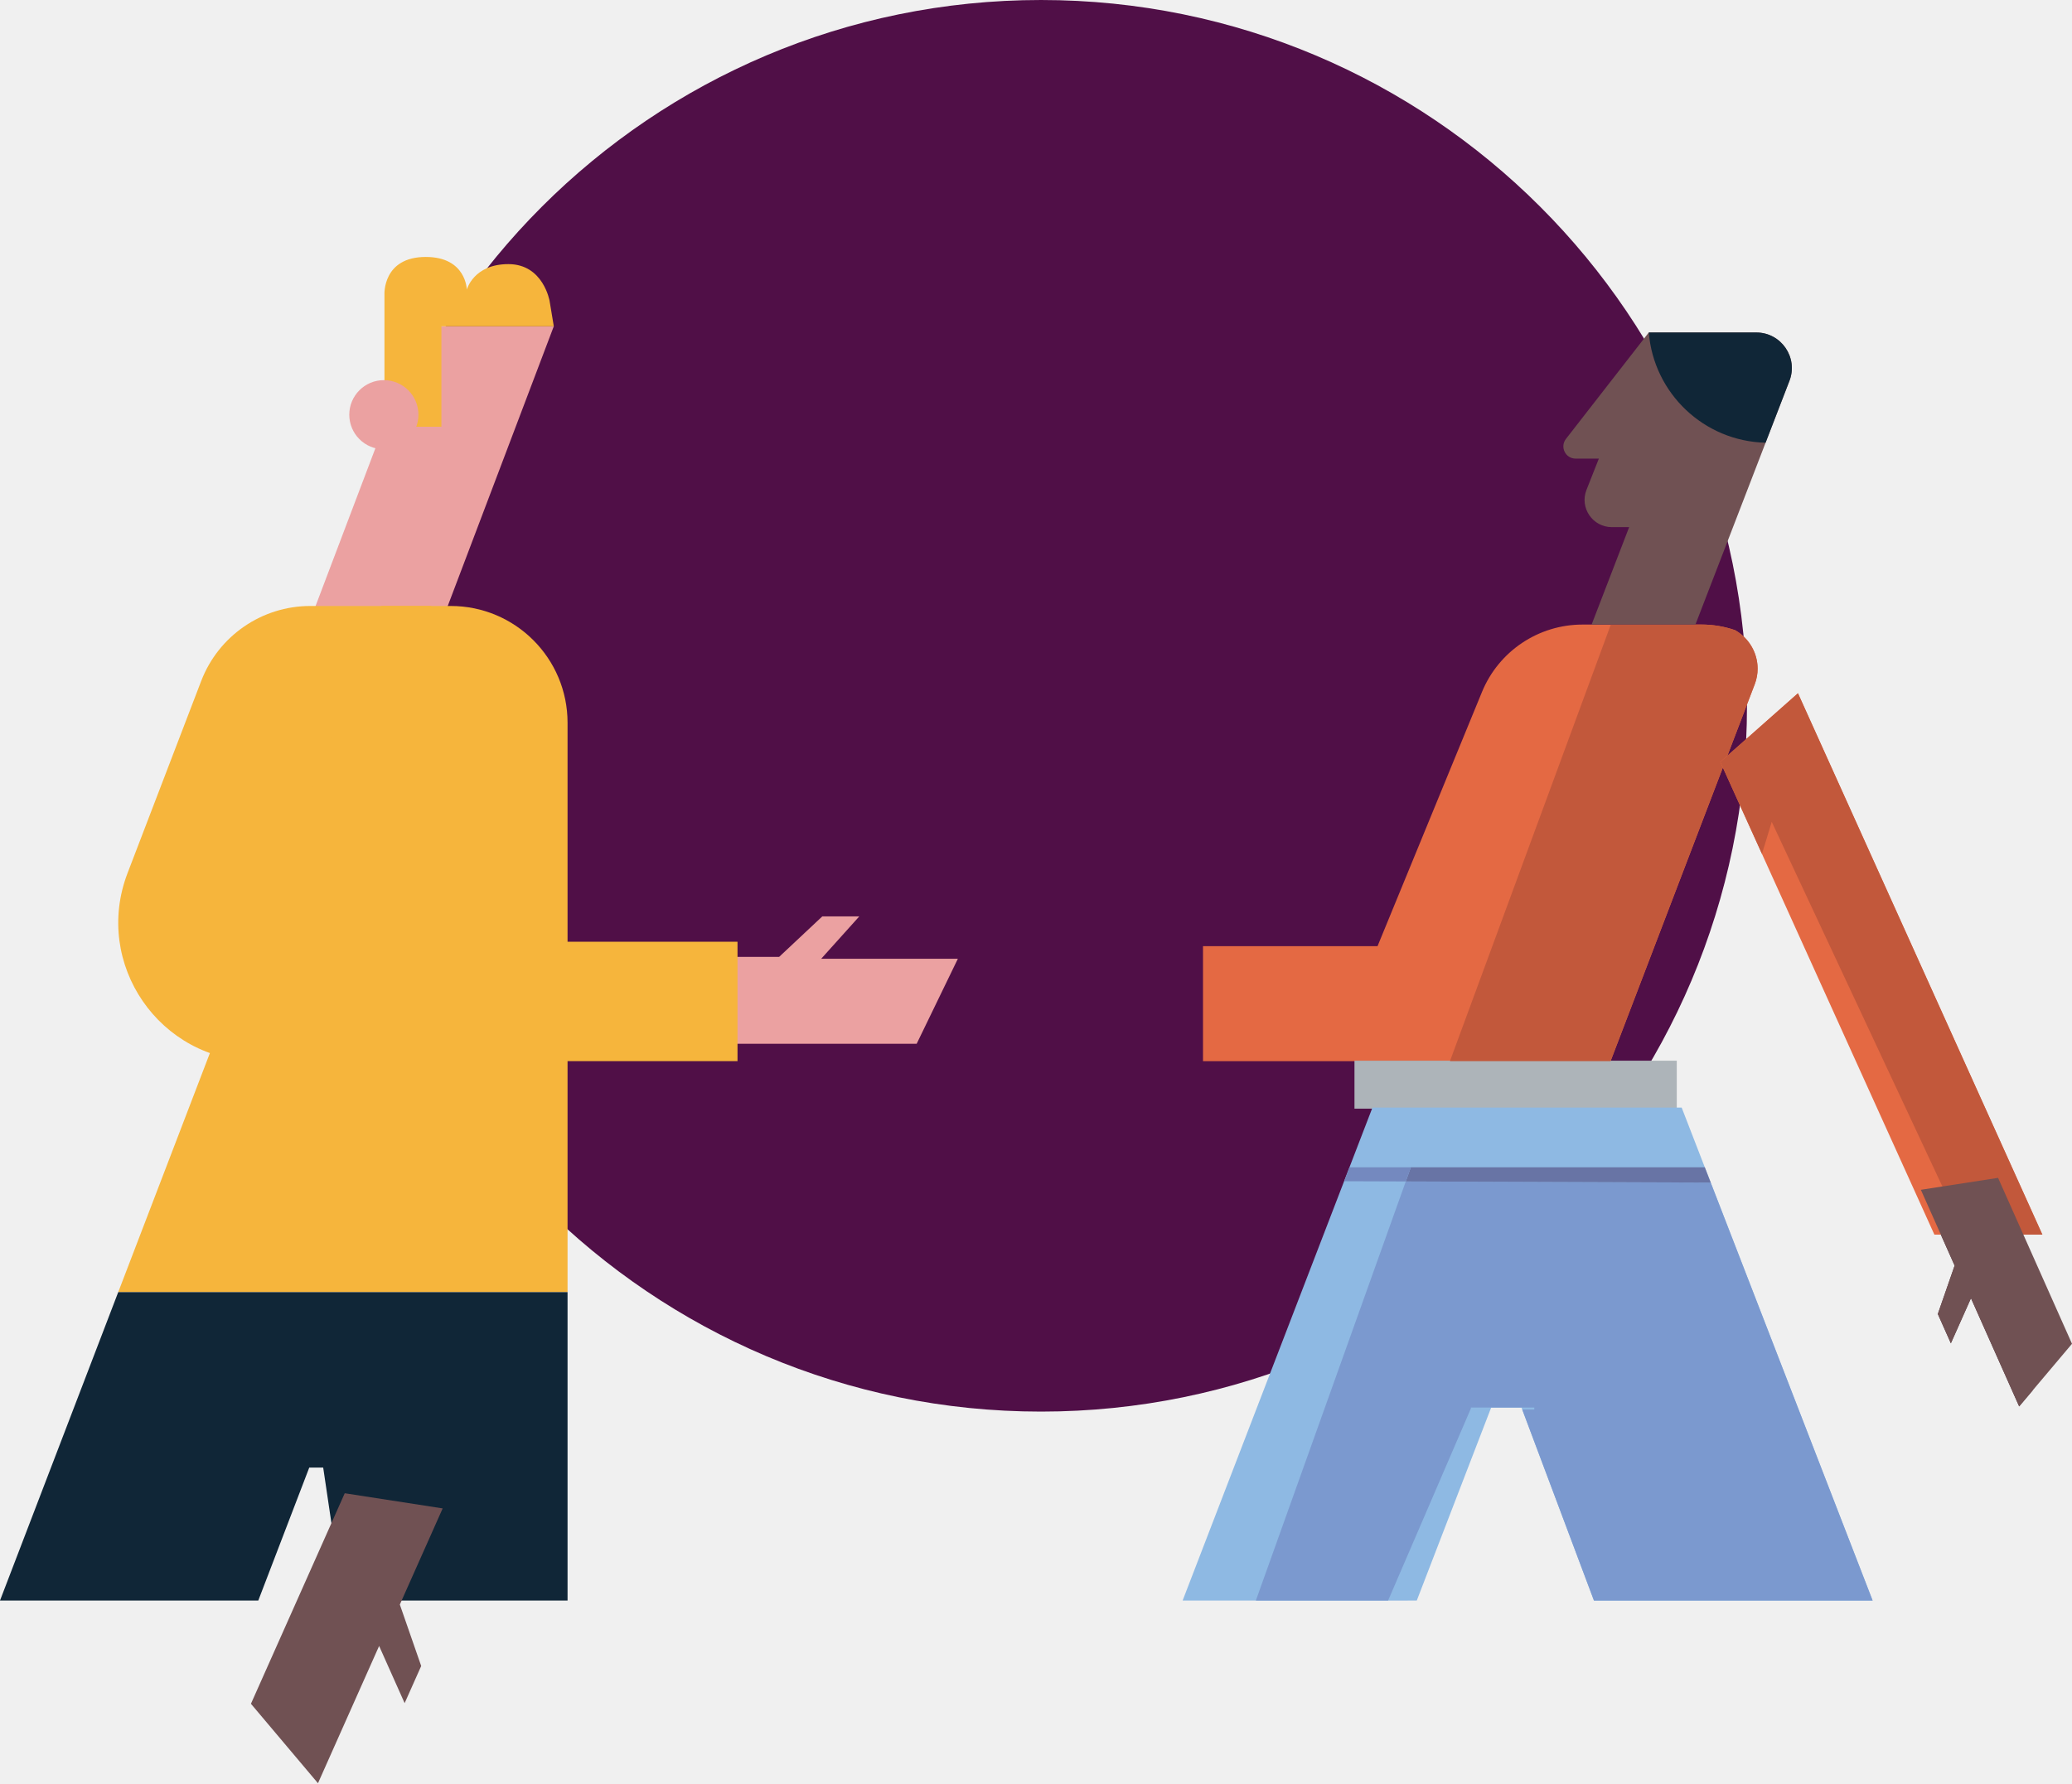
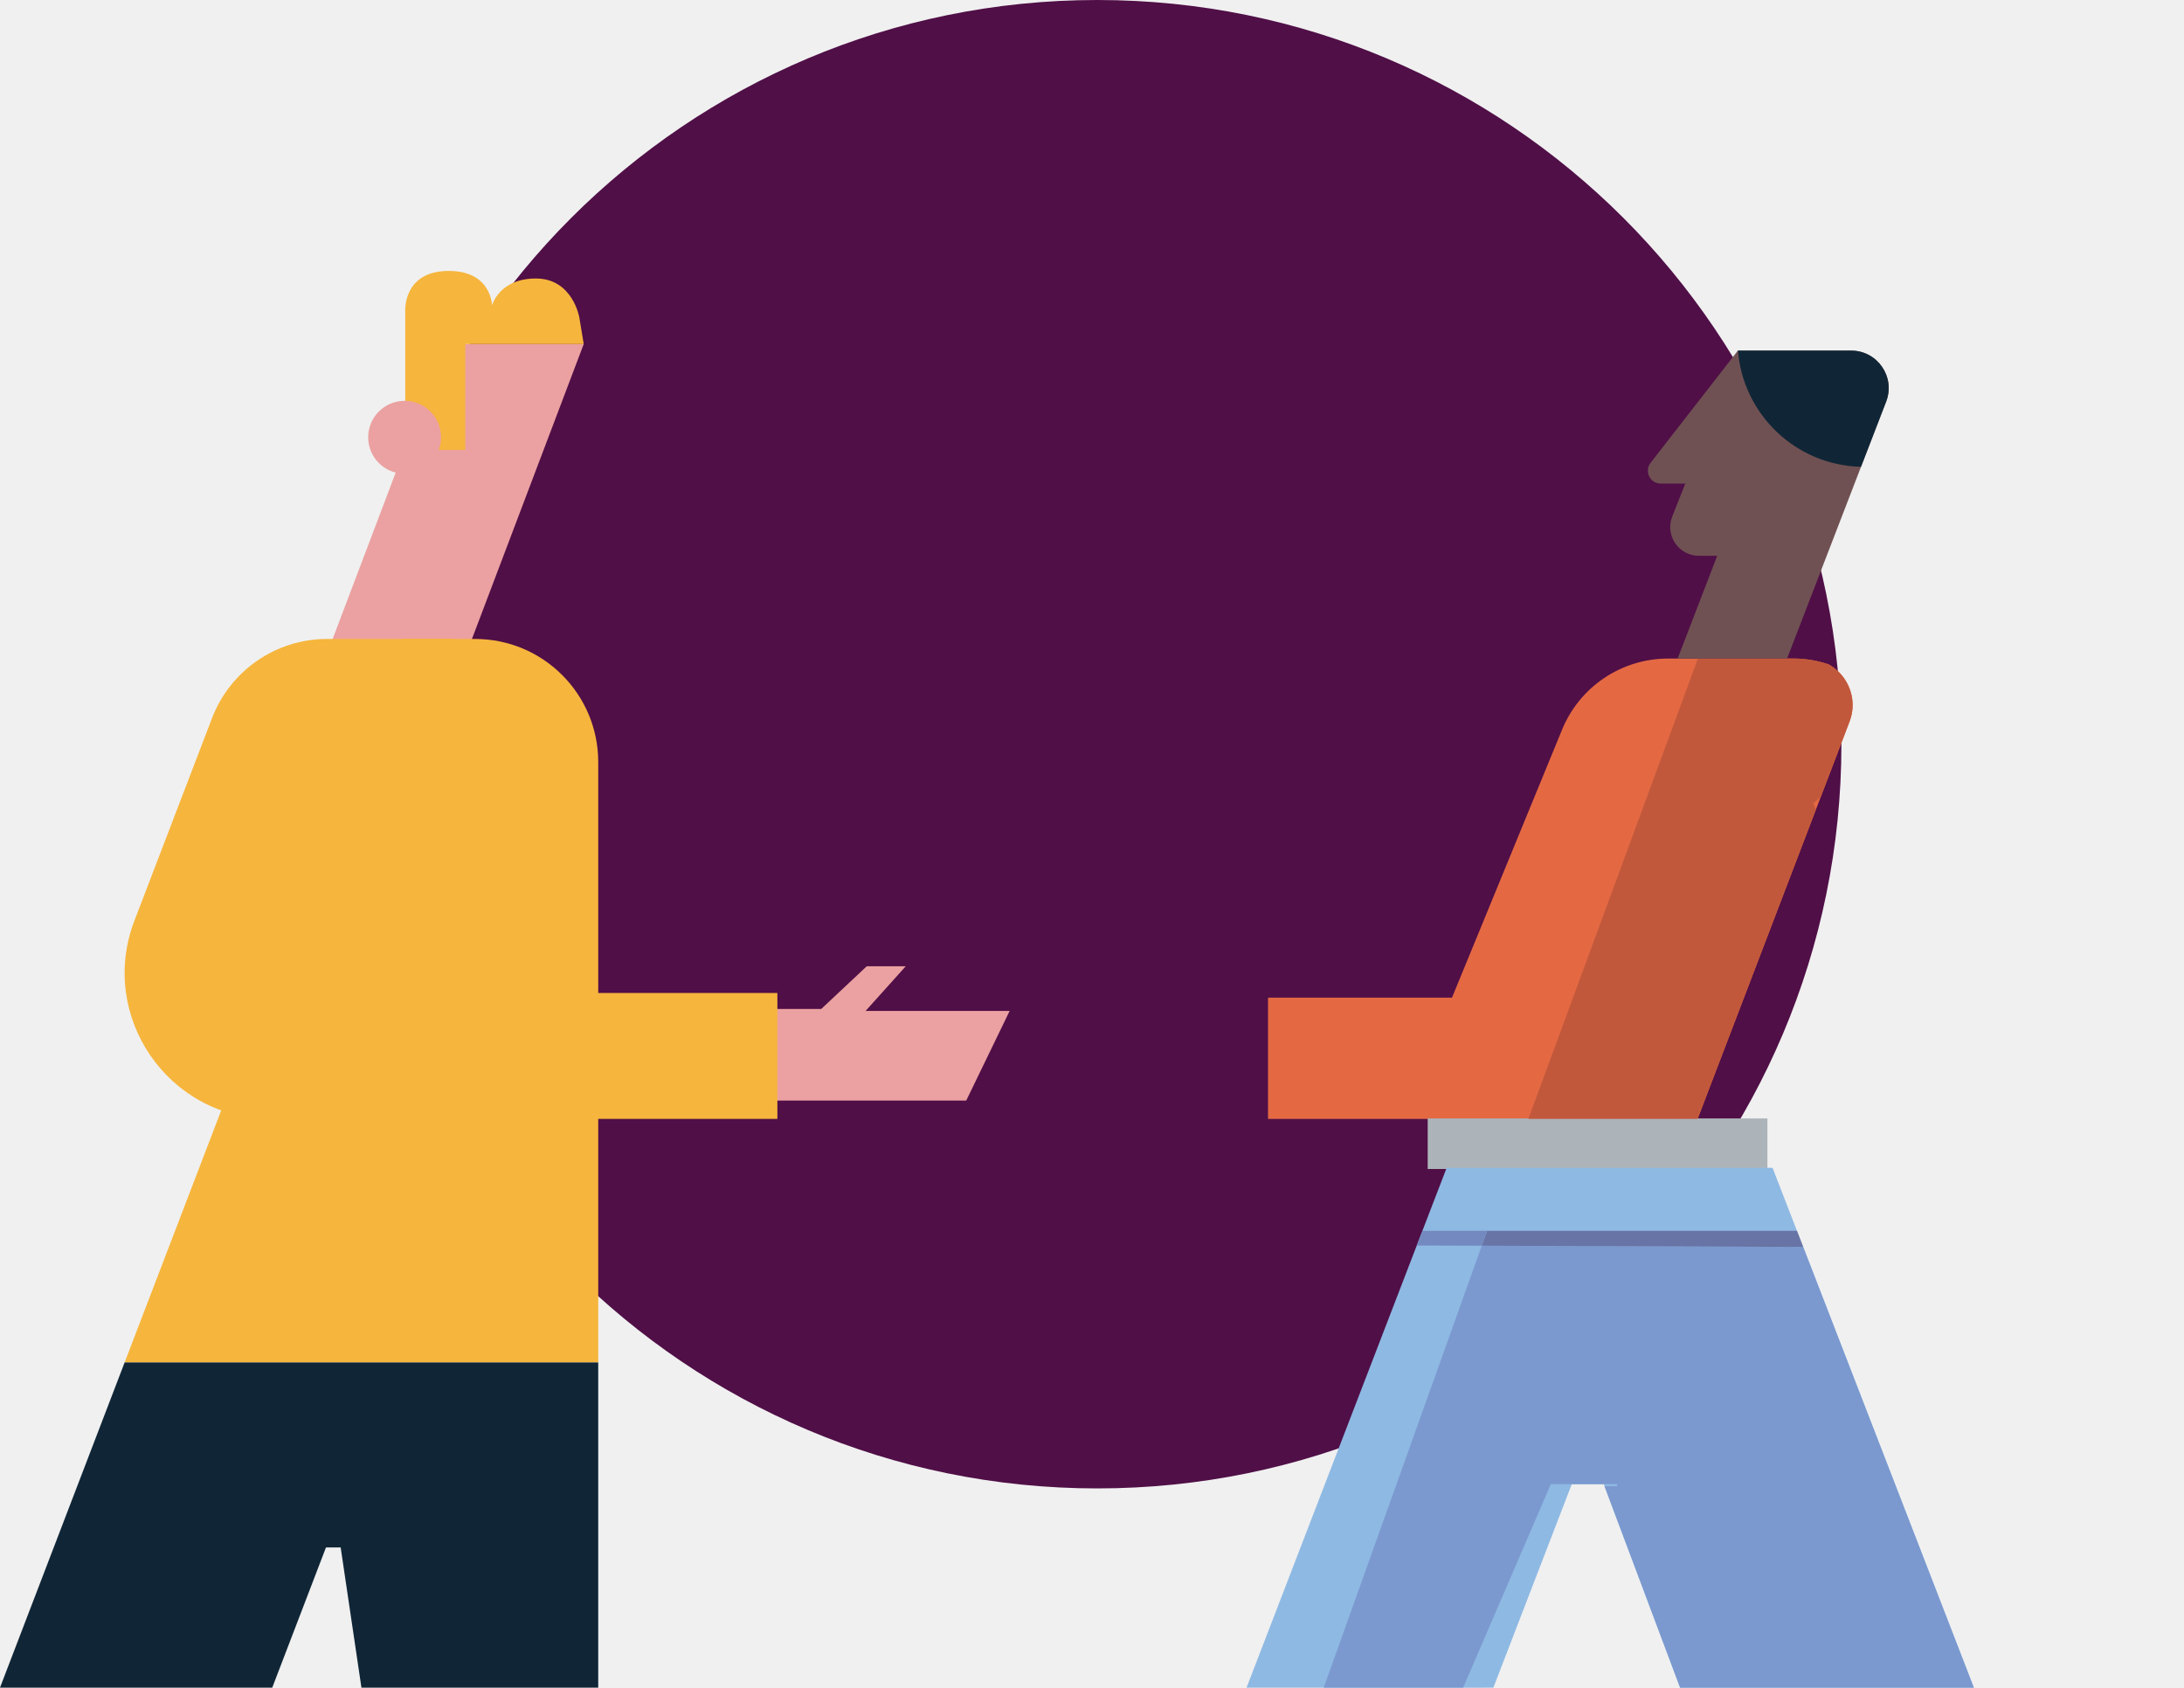
- <svg xmlns="http://www.w3.org/2000/svg" id="Layer_1" data-name="Layer 1" viewBox="0 0 1080 930">
+ <svg xmlns="http://www.w3.org/2000/svg" id="Layer_1" data-name="Layer 1" viewBox="0 0 1080 834.62">
  <defs>
    <style>
      .sh-1{fill:#c18432}.sh-2{fill:#bd8131}.sh-3{fill:#43063c}.sh-4{fill:#51323a}.sh-5{fill:#6874a5}.sh-6{fill:#340637}.sh-7{fill:#cf9134}.sh-8{fill:#061528}.sh-9{fill:#a24431}.sh-10{fill:#d4c6d0}.sh-11{fill:#8eb9e3}.sh-12{fill:#705153}.sh-13{fill:#7489bf}.sh-14{fill:#e0a239}.sh-15{fill:#8e7438}.sh-16{fill:#8b5722}.sh-17{fill:#c2583b}.sh-18{fill:#360030}.sh-19{fill:#490a41}.sh-20{fill:#f6b53c}.sh-21{fill:#a36b2a}.sh-22{fill:#8b3528}.sh-23{fill:#fff}.sh-24{fill:#4f4832}.sh-25{fill:#595135}.sh-26{fill:#2b002d}.sh-27{fill:#500f47}.sh-28{fill:#adb4b9}.sh-29{fill:#e46943}.sh-30{fill:#3d0136}.sh-31{fill:#c5838a}.sh-32{fill:#b097ab}.sh-33{fill:#b2772e}.sh-34{fill:#390d3b}.sh-35{fill:#7c6233}.sh-36{fill:#3f1141}.sh-37{fill:#7b99cf}.sh-38{fill:#6f80b3}.sh-39{fill:#eba1a1}.sh-40{fill:#102637}.sh-41{fill:#684a4d}.sh-42{fill:#081c2e}
    </style>
  </defs>
  <path class="sh-27" d="M910.59,367.97c0,203.22-164.75,367.97-367.97,367.97s-367.97-164.75-367.97-367.97S339.4,0,542.62,0s367.97,164.75,367.97,367.97" />
  <path class="sh-29" d="M914.59,356.86l-75.1,196.38h-212.44v-59.95h90.97l54.45-132.55c8.73-21.24,29.42-35.12,52.39-35.12h61.91c6.24,0,12.16,1.04,17.63,2.94,9.46,5.34,14.48,17.12,10.2,28.31" />
  <rect class="sh-28" x="706" y="553" width="168" height="25" />
  <polygon class="sh-11" points="876.55 577.45 976.07 834.44 830.82 834.44 793.06 733.86 777.24 733.86 738.48 834.44 616.43 834.44 715.37 577.45 876.55 577.45" />
  <path class="sh-17" d="M839.49,553.23h-83.72l83.85-227.63h.7s43.41,0,43.41,0h3.03c6.25,0,12.17,1.05,17.64,2.95,7.13,4.03,11.73,11.72,11.74,20.04,0,2.72-.49,5.51-1.55,8.26l-14.2,37.12-3.7,3.27,1.32,2.92-58.54,153.06Z" />
  <path class="sh-12" d="M932.71,198.58l-48.98,127.02h-54.12l19.56-50.78h-9.02c-10.03,0-16.9-10.11-13.21-19.43l6.44-16.29h-12.12c-5.3,0-8.28-6.09-5.03-10.28l43.17-55.47h56.02c13.02,0,21.99,13.07,17.3,25.23" />
  <path class="sh-40" d="M915.41,173.35h-56c2.57,31.68,28.71,56.69,60.87,57.46l12.43-32.23c4.7-12.16-4.28-25.23-17.3-25.23" />
  <polygon class="sh-39" points="368.56 544.18 477.8 544.18 499.28 499.84 428.05 499.84 447.89 477.77 428.61 477.77 406.13 498.86 356.23 498.86 368.56 544.18" />
  <polygon class="sh-39" points="219.77 170.11 146.27 363.99 215.16 363.99 288.66 170.11 219.77 170.11" />
  <path class="sh-20" d="M104.88,355.02l-38.4,100.18c-18.12,47.27,16.78,98.03,67.41,98.03l90.96-237.3h-63.11c-25.22,0-47.83,15.55-56.86,39.1" />
  <path class="sh-20" d="M198.75,315.93L61.63,673.66h234.2v-296.84c0-33.63-27.26-60.89-60.89-60.89h-36.19Z" />
  <polygon class="sh-40" points="295.83 673.66 295.83 834.44 178.73 834.44 168.46 765.12 161.2 765.12 134.63 834.44 0 834.44 61.63 673.66 295.83 673.66" />
  <path class="sh-20" d="M288.66,170.11h-58.59v52.38h-29.68v-68.91s-1.05-19.62,21.55-19.62c21.13,0,21.38,17.05,21.38,17.05,0,0,3.44-13.31,21.68-13.31s21.48,19.27,21.48,19.27l2.18,13.14Z" />
  <path class="sh-39" d="M218.1,216.21c0,9.95-8.07,18.02-18.02,18.02s-18.02-8.07-18.02-18.02,8.07-18.02,18.02-18.02,18.02,8.07,18.02,18.02" />
  <rect class="sh-20" x="133.88" y="490.98" width="250.54" height="62.25" />
  <path class="sh-37" d="M877.71,580.44l-1.16-2.99,1.16,2.99Z" />
  <polygon class="sh-37" points="976.08 834.44 830.82 834.44 793.44 734.86 799.73 734.86 799.73 733.83 766.67 733.83 766.67 734.34 723.54 834.43 738.47 834.44 654.6 834.44 732.74 615.95 891.69 616.53 888.6 608.58 976.08 834.44" />
  <polygon class="sh-5" points="891.69 616.54 732.74 615.95 735.38 608.58 888.61 608.58 891.69 616.54" />
  <polygon class="sh-13" points="732.74 615.95 700.59 615.84 703.39 608.58 888.61 608.58 735.38 608.58 732.74 615.95" />
-   <polygon class="sh-29" points="937.16 361.43 1064.55 643.67 1008.27 643.67 896.7 397.25 937.16 361.43" />
-   <polygon class="sh-17" points="1064.55 643.67 1024.19 643.67 923.49 428.47 918.4 445.18 898.02 400.17 896.7 397.25 937.16 361.43 1064.55 643.67" />
-   <polygon class="sh-4" points="1052.46 733.24 1027.34 676.83 1016.86 700.33 1010.06 685.06 1018.82 659.82 1011.63 643.67 1024.19 643.67 1059.54 724.84 1052.46 733.24" />
-   <polygon class="sh-12" points="1041.47 614.08 1080 700.59 1052.46 733.24 1027.34 676.83 1016.86 700.33 1010.06 685.06 1018.83 659.82 1001.22 620.3 1041.47 614.08" />
-   <polygon class="sh-12" points="179.69 778.51 130.8 888.27 165.74 929.7 197.61 858.13 210.91 887.94 219.54 868.57 208.41 836.54 230.74 786.41 179.69 778.51" />
</svg>
